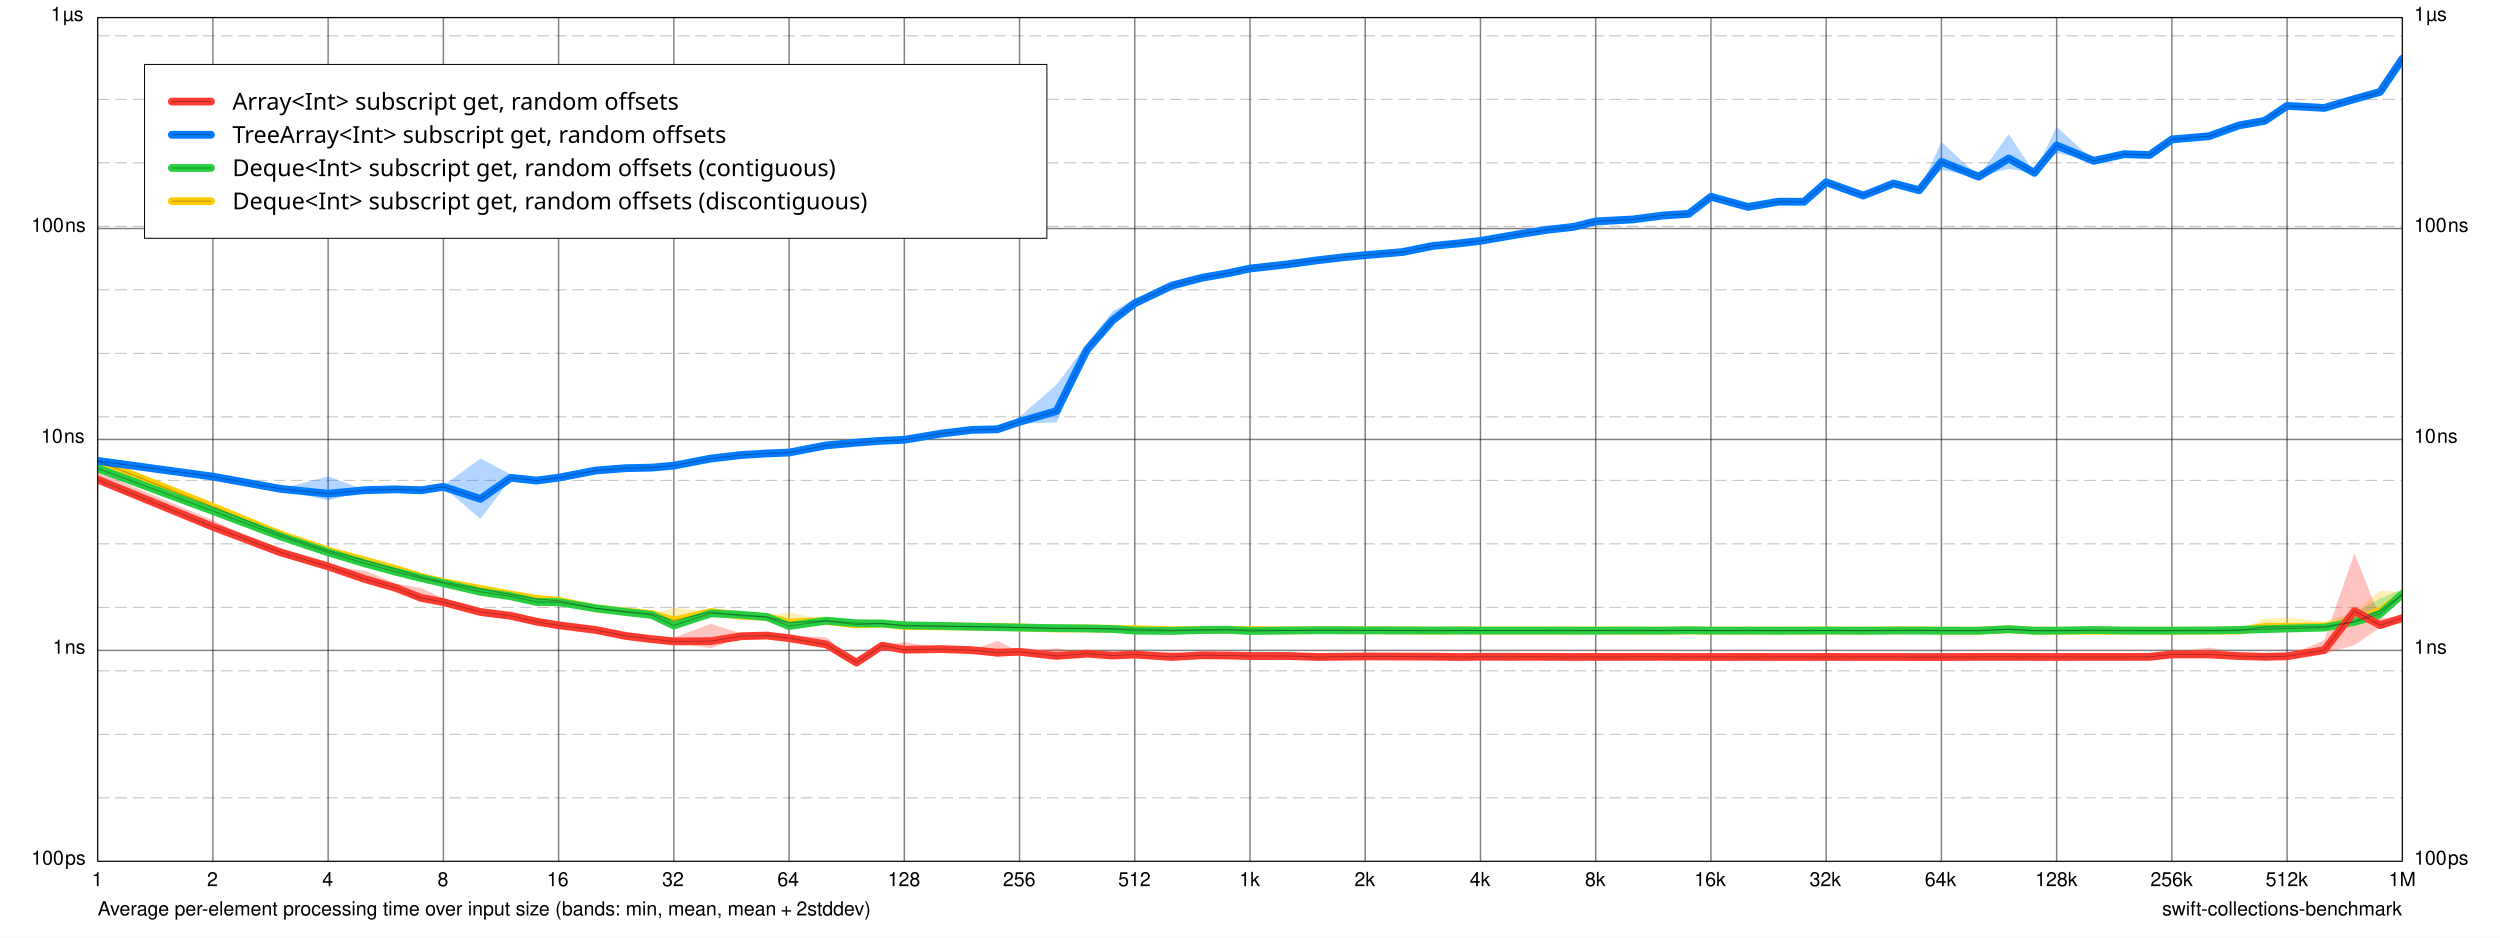
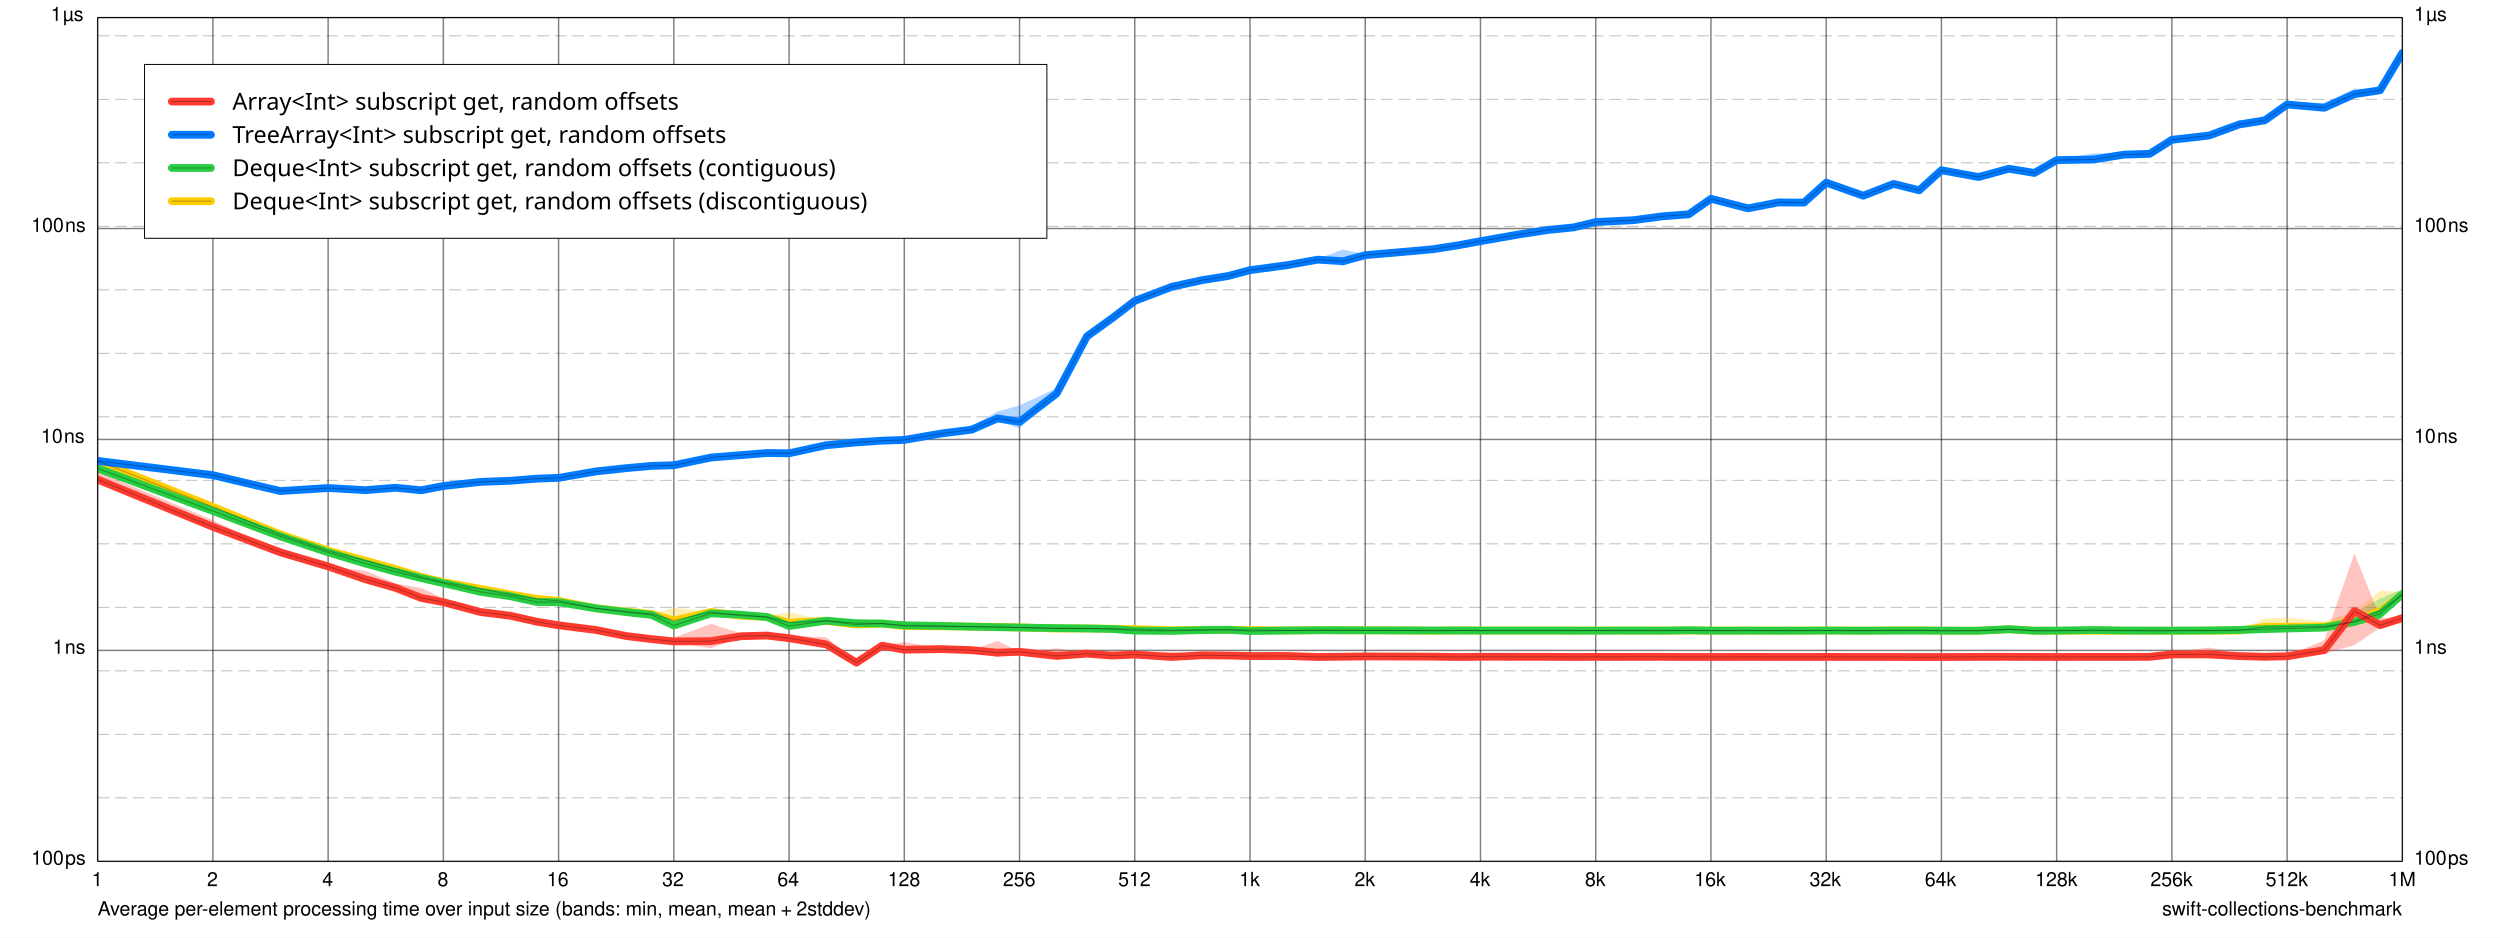
<svg xmlns="http://www.w3.org/2000/svg" xmlns:xlink="http://www.w3.org/1999/xlink" width="1280.0px" height="480.0px" viewBox="0.0 0.0 1280.0 480.0" version="1.1">
  <path d="M 0 0 L 0 480 L 1280 480 L 1280 0 z" fill="#FFFFFF" fill-opacity="1.0" stroke="none" />
  <text x="50" y="468.7" font-family="Helvetica" font-size="10" font-weight="normal" font-style="normal" fill="#000000" fill-opacity="1">Average per-element processing time over input size (bands: min, mean, mean + 2stddev)</text>
  <a xlink:href="https://github.com/apple/swift-collections-benchmark">
    <text x="1107" y="468.7" font-family="Helvetica" font-size="10" font-weight="normal" font-style="normal" fill="#000000" fill-opacity="1">swift-collections-benchmark</text>
  </a>
  <path d="M 50 9 L 50 441" fill="none" stroke-width="0.75" stroke="#000000" stroke-opacity="0.498" stroke-linecap="butt" stroke-linejoin="round" />
  <text x="47" y="453.7" font-family="Helvetica" font-size="10" font-weight="normal" font-style="normal" fill="#000000" fill-opacity="1">1</text>
  <path d="M 109 9 L 109 441" fill="none" stroke-width="0.75" stroke="#000000" stroke-opacity="0.498" stroke-linecap="butt" stroke-linejoin="round" />
  <text x="106" y="453.7" font-family="Helvetica" font-size="10" font-weight="normal" font-style="normal" fill="#000000" fill-opacity="1">2</text>
  <path d="M 168 9 L 168 441" fill="none" stroke-width="0.75" stroke="#000000" stroke-opacity="0.498" stroke-linecap="butt" stroke-linejoin="round" />
  <text x="165" y="453.7" font-family="Helvetica" font-size="10" font-weight="normal" font-style="normal" fill="#000000" fill-opacity="1">4</text>
  <path d="M 227 9 L 227 441" fill="none" stroke-width="0.75" stroke="#000000" stroke-opacity="0.498" stroke-linecap="butt" stroke-linejoin="round" />
  <text x="224" y="453.7" font-family="Helvetica" font-size="10" font-weight="normal" font-style="normal" fill="#000000" fill-opacity="1">8</text>
  <path d="M 286 9 L 286 441" fill="none" stroke-width="0.75" stroke="#000000" stroke-opacity="0.498" stroke-linecap="butt" stroke-linejoin="round" />
  <text x="280" y="453.7" font-family="Helvetica" font-size="10" font-weight="normal" font-style="normal" fill="#000000" fill-opacity="1">16</text>
  <path d="M 345 9 L 345 441" fill="none" stroke-width="0.75" stroke="#000000" stroke-opacity="0.498" stroke-linecap="butt" stroke-linejoin="round" />
  <text x="339" y="453.7" font-family="Helvetica" font-size="10" font-weight="normal" font-style="normal" fill="#000000" fill-opacity="1">32</text>
  <path d="M 404 9 L 404 441" fill="none" stroke-width="0.75" stroke="#000000" stroke-opacity="0.498" stroke-linecap="butt" stroke-linejoin="round" />
  <text x="398" y="453.7" font-family="Helvetica" font-size="10" font-weight="normal" font-style="normal" fill="#000000" fill-opacity="1">64</text>
  <path d="M 463 9 L 463 441" fill="none" stroke-width="0.75" stroke="#000000" stroke-opacity="0.498" stroke-linecap="butt" stroke-linejoin="round" />
  <text x="454.5" y="453.7" font-family="Helvetica" font-size="10" font-weight="normal" font-style="normal" fill="#000000" fill-opacity="1">128</text>
  <path d="M 522 9 L 522 441" fill="none" stroke-width="0.75" stroke="#000000" stroke-opacity="0.498" stroke-linecap="butt" stroke-linejoin="round" />
  <text x="513.5" y="453.7" font-family="Helvetica" font-size="10" font-weight="normal" font-style="normal" fill="#000000" fill-opacity="1">256</text>
  <path d="M 581 9 L 581 441" fill="none" stroke-width="0.75" stroke="#000000" stroke-opacity="0.498" stroke-linecap="butt" stroke-linejoin="round" />
  <text x="572.5" y="453.7" font-family="Helvetica" font-size="10" font-weight="normal" font-style="normal" fill="#000000" fill-opacity="1">512</text>
  <path d="M 640 9 L 640 441" fill="none" stroke-width="0.75" stroke="#000000" stroke-opacity="0.498" stroke-linecap="butt" stroke-linejoin="round" />
  <text x="634.5" y="453.7" font-family="Helvetica" font-size="10" font-weight="normal" font-style="normal" fill="#000000" fill-opacity="1">1k</text>
  <path d="M 699 9 L 699 441" fill="none" stroke-width="0.75" stroke="#000000" stroke-opacity="0.498" stroke-linecap="butt" stroke-linejoin="round" />
  <text x="693.5" y="453.7" font-family="Helvetica" font-size="10" font-weight="normal" font-style="normal" fill="#000000" fill-opacity="1">2k</text>
  <path d="M 758 9 L 758 441" fill="none" stroke-width="0.75" stroke="#000000" stroke-opacity="0.498" stroke-linecap="butt" stroke-linejoin="round" />
  <text x="752.5" y="453.7" font-family="Helvetica" font-size="10" font-weight="normal" font-style="normal" fill="#000000" fill-opacity="1">4k</text>
  <path d="M 817 9 L 817 441" fill="none" stroke-width="0.75" stroke="#000000" stroke-opacity="0.498" stroke-linecap="butt" stroke-linejoin="round" />
  <text x="811.5" y="453.7" font-family="Helvetica" font-size="10" font-weight="normal" font-style="normal" fill="#000000" fill-opacity="1">8k</text>
  <path d="M 876 9 L 876 441" fill="none" stroke-width="0.75" stroke="#000000" stroke-opacity="0.498" stroke-linecap="butt" stroke-linejoin="round" />
  <text x="867.5" y="453.7" font-family="Helvetica" font-size="10" font-weight="normal" font-style="normal" fill="#000000" fill-opacity="1">16k</text>
  <path d="M 935 9 L 935 441" fill="none" stroke-width="0.75" stroke="#000000" stroke-opacity="0.498" stroke-linecap="butt" stroke-linejoin="round" />
  <text x="926.5" y="453.7" font-family="Helvetica" font-size="10" font-weight="normal" font-style="normal" fill="#000000" fill-opacity="1">32k</text>
  <path d="M 994 9 L 994 441" fill="none" stroke-width="0.75" stroke="#000000" stroke-opacity="0.498" stroke-linecap="butt" stroke-linejoin="round" />
  <text x="985.5" y="453.7" font-family="Helvetica" font-size="10" font-weight="normal" font-style="normal" fill="#000000" fill-opacity="1">64k</text>
  <path d="M 1053 9 L 1053 441" fill="none" stroke-width="0.75" stroke="#000000" stroke-opacity="0.498" stroke-linecap="butt" stroke-linejoin="round" />
  <text x="1042" y="453.7" font-family="Helvetica" font-size="10" font-weight="normal" font-style="normal" fill="#000000" fill-opacity="1">128k</text>
  <path d="M 1112 9 L 1112 441" fill="none" stroke-width="0.75" stroke="#000000" stroke-opacity="0.498" stroke-linecap="butt" stroke-linejoin="round" />
  <text x="1101" y="453.7" font-family="Helvetica" font-size="10" font-weight="normal" font-style="normal" fill="#000000" fill-opacity="1">256k</text>
  <path d="M 1171 9 L 1171 441" fill="none" stroke-width="0.75" stroke="#000000" stroke-opacity="0.498" stroke-linecap="butt" stroke-linejoin="round" />
  <text x="1160" y="453.7" font-family="Helvetica" font-size="10" font-weight="normal" font-style="normal" fill="#000000" fill-opacity="1">512k</text>
  <path d="M 1230 9 L 1230 441" fill="none" stroke-width="0.75" stroke="#000000" stroke-opacity="0.498" stroke-linecap="butt" stroke-linejoin="round" />
  <text x="1223" y="453.7" font-family="Helvetica" font-size="10" font-weight="normal" font-style="normal" fill="#000000" fill-opacity="1">1M</text>
  <path d="M 50 441 L 1230 441" fill="none" stroke-width="0.75" stroke="#000000" stroke-opacity="0.498" stroke-linecap="butt" stroke-linejoin="round" />
  <text x="16" y="442.7" font-family="Helvetica" font-size="10" font-weight="normal" font-style="normal" fill="#000000" fill-opacity="1">100 ps</text>
  <text x="1236" y="442.7" font-family="Helvetica" font-size="10" font-weight="normal" font-style="normal" fill="#000000" fill-opacity="1">100 ps</text>
  <path d="M 50 333 L 1230 333" fill="none" stroke-width="0.75" stroke="#000000" stroke-opacity="0.498" stroke-linecap="butt" stroke-linejoin="round" />
  <text x="27" y="334.7" font-family="Helvetica" font-size="10" font-weight="normal" font-style="normal" fill="#000000" fill-opacity="1">1 ns</text>
  <text x="1236" y="334.7" font-family="Helvetica" font-size="10" font-weight="normal" font-style="normal" fill="#000000" fill-opacity="1">1 ns</text>
  <path d="M 50 225 L 1230 225" fill="none" stroke-width="0.75" stroke="#000000" stroke-opacity="0.498" stroke-linecap="butt" stroke-linejoin="round" />
  <text x="21" y="226.7" font-family="Helvetica" font-size="10" font-weight="normal" font-style="normal" fill="#000000" fill-opacity="1">10 ns</text>
  <text x="1236" y="226.7" font-family="Helvetica" font-size="10" font-weight="normal" font-style="normal" fill="#000000" fill-opacity="1">10 ns</text>
  <path d="M 50 117 L 1230 117" fill="none" stroke-width="0.75" stroke="#000000" stroke-opacity="0.498" stroke-linecap="butt" stroke-linejoin="round" />
  <text x="16" y="118.7" font-family="Helvetica" font-size="10" font-weight="normal" font-style="normal" fill="#000000" fill-opacity="1">100 ns</text>
  <text x="1236" y="118.7" font-family="Helvetica" font-size="10" font-weight="normal" font-style="normal" fill="#000000" fill-opacity="1">100 ns</text>
  <path d="M 50 9 L 1230 9" fill="none" stroke-width="0.75" stroke="#000000" stroke-opacity="0.498" stroke-linecap="butt" stroke-linejoin="round" />
  <text x="26" y="10.7" font-family="Helvetica" font-size="10" font-weight="normal" font-style="normal" fill="#000000" fill-opacity="1">1 µs</text>
  <text x="1236" y="10.7" font-family="Helvetica" font-size="10" font-weight="normal" font-style="normal" fill="#000000" fill-opacity="1">1 µs</text>
  <path d="M 50 408.49 L 1230 408.49" fill="none" stroke-width="0.5" stroke="#000000" stroke-opacity="0.259" stroke-linecap="butt" stroke-linejoin="round" stroke-dasharray="6 3" stroke-dashoffset="0" />
  <path d="M 50 375.98 L 1230 375.98" fill="none" stroke-width="0.5" stroke="#000000" stroke-opacity="0.259" stroke-linecap="butt" stroke-linejoin="round" stroke-dasharray="6 3" stroke-dashoffset="0" />
  <path d="M 50 343.47 L 1230 343.47" fill="none" stroke-width="0.5" stroke="#000000" stroke-opacity="0.259" stroke-linecap="butt" stroke-linejoin="round" stroke-dasharray="6 3" stroke-dashoffset="0" />
  <path d="M 50 310.96 L 1230 310.96" fill="none" stroke-width="0.5" stroke="#000000" stroke-opacity="0.259" stroke-linecap="butt" stroke-linejoin="round" stroke-dasharray="6 3" stroke-dashoffset="0" />
  <path d="M 50 278.44 L 1230 278.44" fill="none" stroke-width="0.5" stroke="#000000" stroke-opacity="0.259" stroke-linecap="butt" stroke-linejoin="round" stroke-dasharray="6 3" stroke-dashoffset="0" />
  <path d="M 50 245.93 L 1230 245.93" fill="none" stroke-width="0.5" stroke="#000000" stroke-opacity="0.259" stroke-linecap="butt" stroke-linejoin="round" stroke-dasharray="6 3" stroke-dashoffset="0" />
  <path d="M 50 213.42 L 1230 213.42" fill="none" stroke-width="0.5" stroke="#000000" stroke-opacity="0.259" stroke-linecap="butt" stroke-linejoin="round" stroke-dasharray="6 3" stroke-dashoffset="0" />
  <path d="M 50 180.91 L 1230 180.91" fill="none" stroke-width="0.5" stroke="#000000" stroke-opacity="0.259" stroke-linecap="butt" stroke-linejoin="round" stroke-dasharray="6 3" stroke-dashoffset="0" />
  <path d="M 50 148.4 L 1230 148.4" fill="none" stroke-width="0.5" stroke="#000000" stroke-opacity="0.259" stroke-linecap="butt" stroke-linejoin="round" stroke-dasharray="6 3" stroke-dashoffset="0" />
  <path d="M 50 115.89 L 1230 115.89" fill="none" stroke-width="0.5" stroke="#000000" stroke-opacity="0.259" stroke-linecap="butt" stroke-linejoin="round" stroke-dasharray="6 3" stroke-dashoffset="0" />
  <path d="M 50 83.376 L 1230 83.376" fill="none" stroke-width="0.5" stroke="#000000" stroke-opacity="0.259" stroke-linecap="butt" stroke-linejoin="round" stroke-dasharray="6 3" stroke-dashoffset="0" />
  <path d="M 50 50.865 L 1230 50.865" fill="none" stroke-width="0.5" stroke="#000000" stroke-opacity="0.259" stroke-linecap="butt" stroke-linejoin="round" stroke-dasharray="6 3" stroke-dashoffset="0" />
  <path d="M 50 18.354 L 1230 18.354" fill="none" stroke-width="0.5" stroke="#000000" stroke-opacity="0.259" stroke-linecap="butt" stroke-linejoin="round" stroke-dasharray="6 3" stroke-dashoffset="0" />
  <path d="M 74 33 L 74 122 L 536 122 L 536 33 z" fill="#FFFFFF" fill-opacity="1.0" stroke="none" />
  <clipPath id="clip-0">
    <path d="M 50 9 L 50 441 L 1230 441 L 1230 9 z" />
  </clipPath>
  <g clip-path="url(#clip-0)">
    <path d="M 50 236L 109 259.52L 143.51 271.19L 168 279.69L 186.99 287.01L 202.51 291.35L 215.63 293.6L 227 296.24L 245.99 301.48L 261.51 304.4L 274.63 306.6L 286 305.64L 304.99 311.43L 320.51 313.13L 333.63 314.36L 345 311.21L 363.99 313.34L 379.51 313.85L 392.63 315.57L 404 313.41L 422.99 317.89L 438.51 317.43L 451.63 319.3L 463 320.53L 481.99 320.69L 497.51 320.71L 510.63 320.34L 522 320.99L 540.99 321.37L 556.51 321.35L 569.63 321.82L 581 322.11L 599.99 321.65L 615.51 322.18L 628.63 322.41L 640 322.53L 658.99 322.22L 674.51 322.67L 687.63 322.67L 699 322.72L 717.99 322.77L 733.51 322.51L 746.63 322.82L 758 322.83L 776.99 322.85L 792.51 322.84L 805.63 322.86L 817 322.65L 835.99 322.85L 851.51 322.89L 864.63 322.79L 876 322.84L 894.99 322.87L 910.51 322.79L 923.63 322.88L 935 322.49L 953.99 322.9L 969.51 322.2L 982.63 322.07L 994 322.9L 1013 322.89L 1028.5 320.28L 1041.6 322.89L 1053 322.92L 1072 322.94L 1087.5 322.92L 1100.6 322.92L 1112 322.92L 1131 322.91L 1146.5 322.7L 1159.6 316.65L 1171 316.2L 1190 318.28L 1205.5 313.39L 1218.6 302.46L 1230 303.21L 1230 305.03L 1218.6 316.93L 1205.5 320.06L 1190 321.69L 1171 322.74L 1159.6 322.57L 1146.5 322.9L 1131 322.92L 1112 322.94L 1100.6 322.93L 1087.5 322.94L 1072 322.94L 1053 322.94L 1041.6 322.94L 1028.5 322.9L 1013 322.93L 994 322.94L 982.63 322.93L 969.51 322.94L 953.99 322.91L 935 322.92L 923.63 322.88L 910.51 322.92L 894.99 322.87L 876 322.91L 864.63 322.87L 851.51 322.9L 835.99 322.89L 817 322.88L 805.63 322.88L 792.51 322.87L 776.99 322.85L 758 322.84L 746.63 322.82L 733.51 323.12L 717.99 322.79L 699 322.73L 687.63 322.69L 674.51 322.67L 658.99 323.03L 640 322.53L 628.63 322.48L 615.51 322.58L 599.99 323.01L 581 322.11L 569.63 322.01L 556.51 321.89L 540.99 321.98L 522 321.33L 510.63 321.16L 497.51 320.85L 481.99 320.69L 463 320.53L 451.63 319.3L 438.51 320.62L 422.99 317.89L 404 320.81L 392.63 316.02L 379.51 315.75L 363.99 313.34L 345 320.25L 333.63 314.36L 320.51 313.13L 304.99 311.46L 286 308.32L 274.63 306.6L 261.51 304.4L 245.99 301.48L 227 298.76L 215.63 295.99L 202.51 291.35L 186.99 287.01L 168 282.82L 143.51 274.6L 109 259.52L 50 236" fill="#FFCC00" fill-opacity="0.302" stroke="none" />
    <path d="M 50 236.15L 109 261.63L 143.51 274.64L 168 282.82L 186.99 288.51L 202.51 292.73L 215.63 295.99L 227 298.59L 245.99 301.59L 261.51 305.3L 274.63 308.21L 286 306.31L 304.99 311.46L 320.51 312.65L 333.63 314.83L 345 320.25L 363.99 312.97L 379.51 314.75L 392.63 314.23L 404 319.74L 422.99 317.05L 438.51 318.65L 451.63 318.68L 463 319.16L 481.99 319.84L 497.51 320.85L 510.63 321.03L 522 321.05L 540.99 321.39L 556.51 321.43L 569.63 322.05L 581 320.8L 599.99 322.95L 615.51 322.56L 628.63 322.45L 640 321.54L 658.99 322.22L 674.51 322.68L 687.63 322.68L 699 322.74L 717.99 322.78L 733.51 322.77L 746.63 322.82L 758 322.81L 776.99 322.83L 792.51 322.84L 805.63 322.87L 817 322.88L 835.99 322.68L 851.51 322.89L 864.63 322.26L 876 322.88L 894.99 322.86L 910.51 322.89L 923.63 322.88L 935 322.76L 953.99 322.88L 969.51 322.7L 982.63 322.77L 994 322.79L 1013 322.83L 1028.5 320.08L 1041.6 322.86L 1053 322.83L 1072 321.5L 1087.5 322.76L 1100.6 322.87L 1112 322.78L 1131 322.42L 1146.5 321.75L 1159.6 320.03L 1171 319.03L 1190 320.88L 1205.5 313.84L 1218.6 306.4L 1230 301.6L 1230 305.11L 1218.6 317.41L 1205.5 320.18L 1190 321.51L 1171 322.81L 1159.6 322.89L 1146.5 322.82L 1131 322.94L 1112 322.93L 1100.6 322.89L 1087.5 322.88L 1072 322.94L 1053 322.91L 1041.6 322.93L 1028.5 322.93L 1013 322.93L 994 322.93L 982.63 322.88L 969.51 322.91L 953.99 322.93L 935 322.87L 923.63 322.88L 910.51 322.92L 894.99 322.86L 876 322.91L 864.63 322.83L 851.51 322.89L 835.99 322.89L 817 322.89L 805.63 322.87L 792.51 322.86L 776.99 322.85L 758 322.86L 746.63 322.82L 733.51 322.85L 717.99 322.78L 699 322.74L 687.63 322.7L 674.51 322.68L 658.99 323.03L 640 323.65L 628.63 322.48L 615.51 322.61L 599.99 323.06L 581 323.65L 569.63 322.05L 556.51 321.89L 540.99 321.66L 522 321.39L 510.63 321.16L 497.51 320.85L 481.99 320.69L 463 320.53L 451.63 319.43L 438.51 319.24L 422.99 318.06L 404 320.81L 392.63 316.52L 379.51 314.75L 363.99 314.43L 345 320.25L 333.63 314.83L 320.51 313.66L 304.99 311.46L 286 309.05L 274.63 308.21L 261.51 305.3L 245.99 303.52L 227 298.59L 215.63 295.99L 202.51 292.73L 186.99 288.51L 168 282.82L 143.51 274.64L 109 261.63L 50 241.2" fill="#28CD41" fill-opacity="0.302" stroke="none" />
-     <path d="M 50 235.88L 109 244.03L 143.51 250.28L 168 243.92L 186.99 250.96L 202.51 249.77L 215.63 248.99L 227 248.66L 245.99 234.74L 261.51 242.91L 274.63 244.53L 286 244.04L 304.99 239.75L 320.51 239.7L 333.63 239.43L 345 237.73L 363.99 233.68L 379.51 232.02L 392.63 231.77L 404 231.45L 422.99 227.98L 438.51 226.38L 451.63 225.03L 463 225.11L 481.99 221.68L 497.51 219.7L 510.63 219.63L 522 213.34L 540.99 196.94L 556.51 175.9L 569.63 159.49L 581 152.9L 599.99 146.1L 615.51 141.73L 628.63 139.86L 640 137L 658.99 134.6L 674.51 133.21L 687.63 131.55L 699 130.63L 717.99 128.79L 733.51 125.3L 746.63 123.32L 758 123.32L 776.99 119.5L 792.51 117.17L 805.63 115.42L 817 113.16L 835.99 111.31L 851.51 109.89L 864.63 109.16L 876 98.519L 894.99 105.72L 910.51 102.69L 923.63 102.3L 935 92.976L 953.99 100.06L 969.51 93.368L 982.63 97.326L 994 72.674L 1013 90.165L 1028.5 68.686L 1041.6 88.39L 1053 64.912L 1072 82.308L 1087.5 77.984L 1100.6 78.196L 1112 70.524L 1131 69.04L 1146.5 62.913L 1159.6 61.682L 1171 53.825L 1190 53.944L 1205.5 50.067L 1218.6 46.391L 1230 27.013L 1230 31.314L 1218.6 47.278L 1205.5 50.937L 1190 55.742L 1171 54.334L 1159.6 61.915L 1146.5 64.614L 1131 69.989L 1112 71.698L 1100.6 79.772L 1087.5 79.281L 1072 82.361L 1053 78.375L 1041.6 88.531L 1028.5 86.463L 1013 90.559L 994 87.062L 982.63 97.454L 969.51 94.167L 953.99 100.15L 935 93.433L 923.63 103.68L 910.51 103.46L 894.99 106.03L 876 101.57L 864.63 109.61L 851.51 110.47L 835.99 112.73L 817 113.41L 805.63 116.43L 792.51 117.76L 776.99 120.22L 758 123.34L 746.63 125.12L 733.51 126.15L 717.99 129.15L 699 130.65L 687.63 131.8L 674.51 133.28L 658.99 135.65L 640 137.63L 628.63 139.93L 615.51 142.34L 599.99 146.27L 581 156.18L 569.63 165.69L 556.51 180.3L 540.99 216.34L 522 216.94L 510.63 219.85L 497.51 220.24L 481.99 222.1L 463 225.2L 451.63 225.89L 438.51 226.7L 422.99 228.08L 404 231.79L 392.63 232.32L 379.51 233.31L 363.99 235.16L 345 238.66L 333.63 239.43L 320.51 239.7L 304.99 241.31L 286 244.76L 274.63 246.6L 261.51 245.26L 245.99 265.69L 227 249.45L 215.63 251.74L 202.51 250.85L 186.99 250.96L 168 256.35L 143.51 250.28L 109 244.03L 50 236" fill="#007AFF" fill-opacity="0.302" stroke="none" />
+     <path d="M 50 235.88L 109 241.28L 143.51 251.42L 168 248.7L 186.99 250.96L 202.51 249.73L 215.63 250.34L 227 247.15L 245.99 245.87L 261.51 244.36L 274.63 243.88L 286 244.41L 304.99 241.19L 320.51 239.39L 333.63 238.15L 345 236.97L 363.99 233.93L 379.51 232.37L 392.63 231.72L 404 230.17L 422.99 227.53L 438.51 226.23L 451.63 224.99L 463 225L 481.99 221.86L 497.51 218.18L 510.63 210.75L 522 207.56L 540.99 198.75L 556.51 169.79L 569.63 161.51L 581 152.2L 599.99 146.76L 615.51 143.37L 628.63 140.68L 640 138.08L 658.99 135.21L 674.51 132.62L 687.63 127.69L 699 130.35L 717.99 128.99L 733.51 126.82L 746.63 124.96L 758 123.43L 776.99 119.81L 792.51 117.67L 805.63 116.19L 817 112.9L 835.99 112.34L 851.51 110.35L 864.63 109.4L 876 101.77L 894.99 106.33L 910.51 103.64L 923.63 103.21L 935 93.456L 953.99 99.962L 969.51 94.16L 982.63 97.227L 994 87.108L 1013 90.405L 1028.5 86.398L 1041.6 88.468L 1053 81.968L 1072 78.511L 1087.5 78.546L 1100.6 78.391L 1112 71.496L 1131 68.526L 1146.5 61.623L 1159.6 61.091L 1171 52.739L 1190 52.713L 1205.5 45.359L 1218.6 45.959L 1230 24.581L 1230 28.032L 1218.6 46.303L 1205.5 49.231L 1190 56.062L 1171 53.806L 1159.6 61.784L 1146.5 64.474L 1131 69.698L 1112 71.607L 1100.6 78.909L 1087.5 79.39L 1072 82.788L 1053 82.004L 1041.6 88.562L 1028.5 86.399L 1013 90.708L 994 87.185L 982.63 97.499L 969.51 94.169L 953.99 100.27L 935 93.521L 923.63 103.92L 910.51 103.66L 894.99 106.78L 876 101.79L 864.63 109.84L 851.51 110.84L 835.99 112.91L 817 113.97L 805.63 116.52L 792.51 117.77L 776.99 120.25L 758 123.48L 746.63 125.8L 733.51 127.91L 717.99 129.02L 699 130.73L 687.63 136.09L 674.51 133.08L 658.99 135.97L 640 138.41L 628.63 141.59L 615.51 143.45L 599.99 146.82L 581 154.74L 569.63 163.22L 556.51 173.11L 540.99 202.49L 522 219.31L 510.63 215.54L 497.51 220.61L 481.99 221.98L 463 225.32L 451.63 225.86L 438.51 226.59L 422.99 228.08L 404 232.8L 392.63 232.03L 379.51 233.23L 363.99 234.38L 345 238.66L 333.63 238.68L 320.51 239.81L 304.99 241.45L 286 244.76L 274.63 245.51L 261.51 246.79L 245.99 247.04L 227 249.45L 215.63 251.25L 202.51 249.73L 186.99 250.96L 168 250.29L 143.51 251.42L 109 244.03L 50 236" fill="#007AFF" fill-opacity="0.302" stroke="none" />
    <path d="M 50 241.5L 109 266.34L 143.51 282.79L 168 290.02L 186.99 292.19L 202.51 298.71L 215.63 301.07L 227 306.34L 245.99 311.59L 261.51 315.3L 274.63 318.28L 286 318.86L 304.99 322.53L 320.51 324.47L 333.63 325.52L 345 326.42L 363.99 319.41L 379.51 324.28L 392.63 325.41L 404 325.63L 422.99 326.24L 438.51 339.26L 451.63 330.59L 463 328.74L 481.99 331.83L 497.51 332.88L 510.63 328.13L 522 333.72L 540.99 331.95L 556.51 334.44L 569.63 333.73L 581 334.95L 599.99 333.63L 615.51 335.46L 628.63 335.63L 640 335.36L 658.99 335.86L 674.51 335.22L 687.63 335.76L 699 336.08L 717.99 336.15L 733.51 336.18L 746.63 336.39L 758 336.25L 776.99 336.27L 792.51 336.31L 805.63 336.25L 817 336.23L 835.99 336.31L 851.51 336.22L 864.63 336.32L 876 336.36L 894.99 336.26L 910.51 336.29L 923.63 336.31L 935 336.32L 953.99 336.37L 969.51 336.35L 982.63 336.38L 994 336.36L 1013 336.05L 1028.5 336.1L 1041.6 336.29L 1053 336.25L 1072 336.18L 1087.5 336.19L 1100.6 336.08L 1112 333.94L 1131 331.54L 1146.5 334.67L 1159.6 336.1L 1171 335.78L 1190 327.78L 1205.5 283.32L 1218.6 316.41L 1230 316.14L 1230 316.58L 1218.6 321.44L 1205.5 330.25L 1190 334.79L 1171 336.1L 1159.6 336.34L 1146.5 336.37L 1131 336.4L 1112 335.46L 1100.6 336.36L 1087.5 336.4L 1072 336.38L 1053 336.4L 1041.6 336.36L 1028.5 336.39L 1013 336.42L 994 336.42L 982.63 336.4L 969.51 336.38L 953.99 336.37L 935 336.35L 923.63 336.39L 910.51 336.38L 894.99 336.38L 876 336.37L 864.63 336.4L 851.51 336.34L 835.99 336.33L 817 336.36L 805.63 336.4L 792.51 336.31L 776.99 336.3L 758 336.27L 746.63 336.39L 733.51 336.21L 717.99 336.17L 699 336.1L 687.63 336.39L 674.51 336.78L 658.99 335.86L 640 336.08L 628.63 335.63L 615.51 335.51L 599.99 337.38L 581 335.18L 569.63 336.36L 556.51 334.74L 540.99 337.29L 522 333.72L 510.63 336.48L 497.51 332.88L 481.99 332.52L 463 334.11L 451.63 330.59L 438.51 339.26L 422.99 331.27L 404 327.15L 392.63 325.41L 379.51 326.27L 363.99 331.84L 345 329.13L 333.63 327.85L 320.51 326.05L 304.99 322.53L 286 320.62L 274.63 318.28L 261.51 315.3L 245.99 313.98L 227 309.02L 215.63 308.09L 202.51 301.84L 186.99 298.2L 168 290.02L 143.51 282.79L 109 271L 50 247.04" fill="#FF3B30" fill-opacity="0.302" stroke="none" />
    <path d="M 50 236L 109 259.52L 143.51 273.69L 168 281.98L 186.99 287.01L 202.51 291.35L 215.63 295.35L 227 298.09L 245.99 301.48L 261.51 304.4L 274.63 306.6L 286 307.61L 304.99 311.45L 320.51 313.13L 333.63 314.36L 345 317.71L 363.99 313.34L 379.51 315.25L 392.63 315.91L 404 318.76L 422.99 317.89L 438.51 319.77L 451.63 319.3L 463 320.53L 481.99 320.69L 497.51 320.82L 510.63 320.94L 522 321.24L 540.99 321.82L 556.51 321.75L 569.63 321.96L 581 322.11L 599.99 322.65L 615.51 322.48L 628.63 322.46L 640 322.53L 658.99 322.82L 674.51 322.67L 687.63 322.69L 699 322.73L 717.99 322.78L 733.51 322.96L 746.63 322.82L 758 322.84L 776.99 322.85L 792.51 322.86L 805.63 322.87L 817 322.82L 835.99 322.88L 851.51 322.9L 864.63 322.85L 876 322.89L 894.99 322.87L 910.51 322.88L 923.63 322.88L 935 322.81L 953.99 322.91L 969.51 322.74L 982.63 322.7L 994 322.93L 1013 322.92L 1028.5 322.2L 1041.6 322.93L 1053 322.94L 1072 322.94L 1087.5 322.93L 1100.6 322.93L 1112 322.94L 1131 322.92L 1146.5 322.85L 1159.6 320.95L 1171 320.94L 1190 320.78L 1205.5 318.22L 1218.6 312.7L 1230 304.55" fill="none" stroke-width="4" stroke="#FFCC00" stroke-opacity="1" stroke-linecap="round" stroke-linejoin="round" />
    <path d="M 50 239.83L 109 261.63L 143.51 274.64L 168 282.82L 186.99 288.51L 202.51 292.73L 215.63 295.99L 227 298.59L 245.99 303.01L 261.51 305.3L 274.63 308.21L 286 308.32L 304.99 311.46L 320.51 313.39L 333.63 314.83L 345 320.25L 363.99 314.05L 379.51 314.75L 392.63 315.91L 404 320.53L 422.99 317.8L 438.51 319.09L 451.63 319.23L 463 320.16L 481.99 320.47L 497.51 320.85L 510.63 321.12L 522 321.3L 540.99 321.59L 556.51 321.77L 569.63 322.05L 581 322.89L 599.99 323.03L 615.51 322.59L 628.63 322.47L 640 323.09L 658.99 322.82L 674.51 322.68L 687.63 322.7L 699 322.74L 717.99 322.78L 733.51 322.83L 746.63 322.82L 758 322.85L 776.99 322.85L 792.51 322.85L 805.63 322.87L 817 322.89L 835.99 322.83L 851.51 322.89L 864.63 322.68L 876 322.9L 894.99 322.86L 910.51 322.91L 923.63 322.88L 935 322.84L 953.99 322.91L 969.51 322.85L 982.63 322.85L 994 322.9L 1013 322.91L 1028.5 322.17L 1041.6 322.91L 1053 322.89L 1072 322.56L 1087.5 322.85L 1100.6 322.89L 1112 322.89L 1131 322.8L 1146.5 322.54L 1159.6 322.12L 1171 321.8L 1190 321.34L 1205.5 318.44L 1218.6 314.28L 1230 304.16" fill="none" stroke-width="4" stroke="#28CD41" stroke-opacity="1" stroke-linecap="round" stroke-linejoin="round" />
-     <path d="M 50 235.97L 109 244.03L 143.51 250.28L 168 252.78L 186.99 250.96L 202.51 250.56L 215.63 251.01L 227 249.24L 245.99 255.45L 261.51 244.63L 274.63 246.05L 286 244.57L 304.99 240.9L 320.51 239.7L 333.63 239.43L 345 238.41L 363.99 234.77L 379.51 232.97L 392.63 232.17L 404 231.7L 422.99 228.05L 438.51 226.62L 451.63 225.66L 463 225.18L 481.99 221.99L 497.51 220.1L 510.63 219.79L 522 215.97L 540.99 210.45L 556.51 179.11L 569.63 163.99L 581 155.3L 599.99 146.22L 615.51 142.18L 628.63 139.91L 640 137.47L 658.99 135.37L 674.51 133.26L 687.63 131.73L 699 130.64L 717.99 129.06L 733.51 125.93L 746.63 124.64L 758 123.33L 776.99 120.03L 792.51 117.61L 805.63 116.16L 817 113.35L 835.99 112.36L 851.51 110.32L 864.63 109.49L 876 100.75L 894.99 105.95L 910.51 103.26L 923.63 103.31L 935 93.313L 953.99 100.13L 969.51 93.957L 982.63 97.421L 994 82.858L 1013 90.456L 1028.5 81.132L 1041.6 88.494L 1053 74.469L 1072 82.347L 1087.5 78.939L 1100.6 79.355L 1112 71.389L 1131 69.739L 1146.5 64.164L 1159.6 61.854L 1171 54.201L 1190 55.265L 1205.5 50.708L 1218.6 47.044L 1230 30.152" fill="none" stroke-width="4" stroke="#007AFF" stroke-opacity="1" stroke-linecap="round" stroke-linejoin="round" />
+     <path d="M 50 235.97L 109 243.3L 143.51 251.42L 168 249.87L 186.99 250.96L 202.51 249.73L 215.63 251.01L 227 248.84L 245.99 246.73L 261.51 246.14L 274.63 245.08L 286 244.67L 304.99 241.38L 320.51 239.7L 333.63 238.54L 345 238.21L 363.99 234.26L 379.51 233L 392.63 231.95L 404 232.09L 422.99 227.94L 438.51 226.5L 451.63 225.63L 463 225.24L 481.99 221.95L 497.51 219.96L 510.63 214.24L 522 215.95L 540.99 201.49L 556.51 172.22L 569.63 162.77L 581 154.06L 599.99 146.81L 615.51 143.43L 628.63 141.35L 640 138.32L 658.99 135.77L 674.51 132.96L 687.63 133.74L 699 130.63L 717.99 129.01L 733.51 127.62L 746.63 125.58L 758 123.47L 776.99 120.14L 792.51 117.74L 805.63 116.43L 817 113.69L 835.99 112.76L 851.51 110.71L 864.63 109.73L 876 101.78L 894.99 106.66L 910.51 103.65L 923.63 103.73L 935 93.504L 953.99 100.19L 969.51 94.167L 982.63 97.427L 994 87.165L 1013 90.629L 1028.5 86.399L 1041.6 88.537L 1053 81.995L 1072 81.632L 1087.5 79.168L 1100.6 78.773L 1112 71.578L 1131 69.389L 1146.5 63.712L 1159.6 61.602L 1171 53.525L 1190 55.163L 1205.5 48.189L 1218.6 46.213L 1230 27.105" fill="none" stroke-width="4" stroke="#007AFF" stroke-opacity="1" stroke-linecap="round" stroke-linejoin="round" />
    <path d="M 50 245.53L 109 269.74L 143.51 282.79L 168 290.02L 186.99 296.55L 202.51 301L 215.63 306.15L 227 308.3L 245.99 313.35L 261.51 315.3L 274.63 318.28L 286 320.15L 304.99 322.53L 320.51 325.63L 333.63 327.23L 345 328.41L 363.99 328.26L 379.51 325.74L 392.63 325.41L 404 326.75L 422.99 329.91L 438.51 339.26L 451.63 330.59L 463 332.65L 481.99 332.33L 497.51 332.88L 510.63 334.15L 522 333.72L 540.99 335.84L 556.51 334.66L 569.63 335.66L 581 335.12L 599.99 336.37L 615.51 335.5L 628.63 335.63L 640 335.89L 658.99 335.86L 674.51 336.37L 687.63 336.23L 699 336.09L 717.99 336.16L 733.51 336.2L 746.63 336.39L 758 336.26L 776.99 336.29L 792.51 336.31L 805.63 336.36L 817 336.33L 835.99 336.32L 851.51 336.31L 864.63 336.38L 876 336.37L 894.99 336.34L 910.51 336.36L 923.63 336.37L 935 336.34L 953.99 336.37L 969.51 336.37L 982.63 336.4L 994 336.4L 1013 336.32L 1028.5 336.31L 1041.6 336.35L 1053 336.36L 1072 336.33L 1087.5 336.34L 1100.6 336.29L 1112 335.06L 1131 335.08L 1146.5 335.92L 1159.6 336.28L 1171 336.01L 1190 332.86L 1205.5 312.85L 1218.6 320.08L 1230 316.47" fill="none" stroke-width="4" stroke="#FF3B30" stroke-opacity="1" stroke-linecap="round" stroke-linejoin="round" />
    <path d="M 50 236L 109 259.52L 143.51 273.69L 168 281.98L 186.99 287.01L 202.51 291.35L 215.63 295.35L 227 298.09L 245.99 301.48L 261.51 304.4L 274.63 306.6L 286 307.61L 304.99 311.45L 320.51 313.13L 333.63 314.36L 345 317.71L 363.99 313.34L 379.51 315.25L 392.63 315.91L 404 318.76L 422.99 317.89L 438.51 319.77L 451.63 319.3L 463 320.53L 481.99 320.69L 497.51 320.82L 510.63 320.94L 522 321.24L 540.99 321.82L 556.51 321.75L 569.63 321.96L 581 322.11L 599.99 322.65L 615.51 322.48L 628.63 322.46L 640 322.53L 658.99 322.82L 674.51 322.67L 687.63 322.69L 699 322.73L 717.99 322.78L 733.51 322.96L 746.63 322.82L 758 322.84L 776.99 322.85L 792.51 322.86L 805.63 322.87L 817 322.82L 835.99 322.88L 851.51 322.9L 864.63 322.85L 876 322.89L 894.99 322.87L 910.51 322.88L 923.63 322.88L 935 322.81L 953.99 322.91L 969.51 322.74L 982.63 322.7L 994 322.93L 1013 322.92L 1028.5 322.2L 1041.6 322.93L 1053 322.94L 1072 322.94L 1087.5 322.93L 1100.6 322.93L 1112 322.94L 1131 322.92L 1146.5 322.85L 1159.6 320.95L 1171 320.94L 1190 320.78L 1205.5 318.22L 1218.6 312.7L 1230 304.55" fill="none" stroke-width="0.5" stroke="#000000" stroke-opacity="0.302" stroke-linecap="round" stroke-linejoin="round" />
    <path d="M 50 239.83L 109 261.63L 143.51 274.64L 168 282.82L 186.99 288.51L 202.51 292.73L 215.63 295.99L 227 298.59L 245.99 303.01L 261.51 305.3L 274.63 308.21L 286 308.32L 304.99 311.46L 320.51 313.39L 333.63 314.83L 345 320.25L 363.99 314.05L 379.51 314.75L 392.63 315.91L 404 320.53L 422.99 317.8L 438.51 319.09L 451.63 319.23L 463 320.16L 481.99 320.47L 497.51 320.85L 510.63 321.12L 522 321.3L 540.99 321.59L 556.51 321.77L 569.63 322.05L 581 322.89L 599.99 323.03L 615.51 322.59L 628.63 322.47L 640 323.09L 658.99 322.82L 674.51 322.68L 687.63 322.7L 699 322.74L 717.99 322.78L 733.51 322.83L 746.63 322.82L 758 322.85L 776.99 322.85L 792.51 322.85L 805.63 322.87L 817 322.89L 835.99 322.83L 851.51 322.89L 864.63 322.68L 876 322.9L 894.99 322.86L 910.51 322.91L 923.63 322.88L 935 322.84L 953.99 322.91L 969.51 322.85L 982.63 322.85L 994 322.9L 1013 322.91L 1028.5 322.17L 1041.6 322.91L 1053 322.89L 1072 322.56L 1087.5 322.85L 1100.6 322.89L 1112 322.89L 1131 322.8L 1146.5 322.54L 1159.6 322.12L 1171 321.8L 1190 321.34L 1205.5 318.44L 1218.6 314.28L 1230 304.16" fill="none" stroke-width="0.5" stroke="#000000" stroke-opacity="0.302" stroke-linecap="round" stroke-linejoin="round" />
-     <path d="M 50 235.97L 109 244.03L 143.51 250.28L 168 252.78L 186.99 250.96L 202.51 250.56L 215.63 251.01L 227 249.24L 245.99 255.45L 261.51 244.63L 274.63 246.05L 286 244.57L 304.99 240.9L 320.51 239.7L 333.63 239.43L 345 238.41L 363.99 234.77L 379.51 232.97L 392.63 232.17L 404 231.7L 422.99 228.05L 438.51 226.62L 451.63 225.66L 463 225.18L 481.99 221.99L 497.51 220.1L 510.63 219.79L 522 215.97L 540.99 210.45L 556.51 179.11L 569.63 163.99L 581 155.3L 599.99 146.22L 615.51 142.18L 628.63 139.91L 640 137.47L 658.99 135.37L 674.51 133.26L 687.63 131.73L 699 130.64L 717.99 129.06L 733.51 125.93L 746.63 124.64L 758 123.33L 776.99 120.03L 792.51 117.61L 805.63 116.16L 817 113.35L 835.99 112.36L 851.51 110.32L 864.63 109.49L 876 100.75L 894.99 105.95L 910.51 103.26L 923.63 103.31L 935 93.313L 953.99 100.13L 969.51 93.957L 982.63 97.421L 994 82.858L 1013 90.456L 1028.5 81.132L 1041.6 88.494L 1053 74.469L 1072 82.347L 1087.5 78.939L 1100.6 79.355L 1112 71.389L 1131 69.739L 1146.5 64.164L 1159.6 61.854L 1171 54.201L 1190 55.265L 1205.5 50.708L 1218.6 47.044L 1230 30.152" fill="none" stroke-width="0.5" stroke="#000000" stroke-opacity="0.302" stroke-linecap="round" stroke-linejoin="round" />
+     <path d="M 50 235.97L 109 243.3L 143.51 251.42L 168 249.87L 186.99 250.96L 202.51 249.73L 215.63 251.01L 227 248.84L 245.99 246.73L 261.51 246.14L 274.63 245.08L 286 244.67L 304.99 241.38L 320.51 239.7L 333.63 238.54L 345 238.21L 363.99 234.26L 379.51 233L 392.63 231.95L 404 232.09L 422.99 227.94L 438.51 226.5L 451.63 225.63L 463 225.24L 481.99 221.95L 497.51 219.96L 510.63 214.24L 522 215.95L 540.99 201.49L 556.51 172.22L 569.63 162.77L 581 154.06L 599.99 146.81L 615.51 143.43L 628.63 141.35L 640 138.32L 658.99 135.77L 674.51 132.96L 687.63 133.74L 699 130.63L 717.99 129.01L 733.51 127.62L 746.63 125.58L 758 123.47L 776.99 120.14L 792.51 117.74L 805.63 116.43L 817 113.69L 835.99 112.76L 851.51 110.71L 864.63 109.73L 876 101.78L 894.99 106.66L 910.51 103.65L 923.63 103.73L 935 93.504L 953.99 100.19L 969.51 94.167L 982.63 97.427L 994 87.165L 1013 90.629L 1028.5 86.399L 1041.6 88.537L 1053 81.995L 1072 81.632L 1087.5 79.168L 1100.6 78.773L 1112 71.578L 1131 69.389L 1146.5 63.712L 1159.6 61.602L 1171 53.525L 1190 55.163L 1205.5 48.189L 1218.6 46.213L 1230 27.105" fill="none" stroke-width="0.5" stroke="#000000" stroke-opacity="0.302" stroke-linecap="round" stroke-linejoin="round" />
    <path d="M 50 245.53L 109 269.74L 143.51 282.79L 168 290.02L 186.99 296.55L 202.51 301L 215.63 306.15L 227 308.3L 245.99 313.35L 261.51 315.3L 274.63 318.28L 286 320.15L 304.99 322.53L 320.51 325.63L 333.63 327.23L 345 328.41L 363.99 328.26L 379.51 325.74L 392.63 325.41L 404 326.75L 422.99 329.91L 438.51 339.26L 451.63 330.59L 463 332.65L 481.99 332.33L 497.51 332.88L 510.63 334.15L 522 333.72L 540.99 335.84L 556.51 334.66L 569.63 335.66L 581 335.12L 599.99 336.37L 615.51 335.5L 628.63 335.63L 640 335.89L 658.99 335.86L 674.51 336.37L 687.63 336.23L 699 336.09L 717.99 336.16L 733.51 336.2L 746.63 336.39L 758 336.26L 776.99 336.29L 792.51 336.31L 805.63 336.36L 817 336.33L 835.99 336.32L 851.51 336.31L 864.63 336.38L 876 336.37L 894.99 336.34L 910.51 336.36L 923.63 336.37L 935 336.34L 953.99 336.37L 969.51 336.37L 982.63 336.4L 994 336.4L 1013 336.32L 1028.5 336.31L 1041.6 336.35L 1053 336.36L 1072 336.33L 1087.5 336.34L 1100.6 336.29L 1112 335.06L 1131 335.08L 1146.5 335.92L 1159.6 336.28L 1171 336.01L 1190 332.86L 1205.5 312.85L 1218.6 320.08L 1230 316.47" fill="none" stroke-width="0.5" stroke="#000000" stroke-opacity="0.302" stroke-linecap="round" stroke-linejoin="round" />
  </g>
  <path d="M 74 33 L 74 122 L 536 122 L 536 33 z" fill="#FFFFFF" fill-opacity="0.702" stroke-width="0.5" stroke="#000000" stroke-opacity="1" stroke-linecap="round" stroke-linejoin="round" />
  <path d="M 88 52 L 108 52" fill="none" stroke-width="4" stroke="#FF3B30" stroke-opacity="1" stroke-linecap="round" stroke-linejoin="round" />
  <path d="M 88 52 L 108 52" fill="none" stroke-width="0.5" stroke="#000000" stroke-opacity="0.302" stroke-linecap="round" stroke-linejoin="round" />
  <text x="119" y="56.17" font-family="Menlo" font-size="12" font-weight="normal" font-style="normal" fill="#000000" fill-opacity="1">Array&lt;Int&gt; subscript get, random offsets</text>
  <path d="M 88 69 L 108 69" fill="none" stroke-width="4" stroke="#007AFF" stroke-opacity="1" stroke-linecap="round" stroke-linejoin="round" />
  <path d="M 88 69 L 108 69" fill="none" stroke-width="0.5" stroke="#000000" stroke-opacity="0.302" stroke-linecap="round" stroke-linejoin="round" />
  <text x="119" y="73.17" font-family="Menlo" font-size="12" font-weight="normal" font-style="normal" fill="#000000" fill-opacity="1">TreeArray&lt;Int&gt; subscript get, random offsets</text>
  <path d="M 88 86 L 108 86" fill="none" stroke-width="4" stroke="#28CD41" stroke-opacity="1" stroke-linecap="round" stroke-linejoin="round" />
  <path d="M 88 86 L 108 86" fill="none" stroke-width="0.5" stroke="#000000" stroke-opacity="0.302" stroke-linecap="round" stroke-linejoin="round" />
  <text x="119" y="90.17" font-family="Menlo" font-size="12" font-weight="normal" font-style="normal" fill="#000000" fill-opacity="1">Deque&lt;Int&gt; subscript get, random offsets (contiguous)</text>
  <path d="M 88 103 L 108 103" fill="none" stroke-width="4" stroke="#FFCC00" stroke-opacity="1" stroke-linecap="round" stroke-linejoin="round" />
  <path d="M 88 103 L 108 103" fill="none" stroke-width="0.5" stroke="#000000" stroke-opacity="0.302" stroke-linecap="round" stroke-linejoin="round" />
  <text x="119" y="107.17" font-family="Menlo" font-size="12" font-weight="normal" font-style="normal" fill="#000000" fill-opacity="1">Deque&lt;Int&gt; subscript get, random offsets (discontiguous)</text>
  <path d="M 50 9 L 50 441 L 1230 441 L 1230 9 z" fill="none" stroke-width="0.5" stroke="#000000" stroke-opacity="1" stroke-linecap="round" stroke-linejoin="round" />
</svg>
